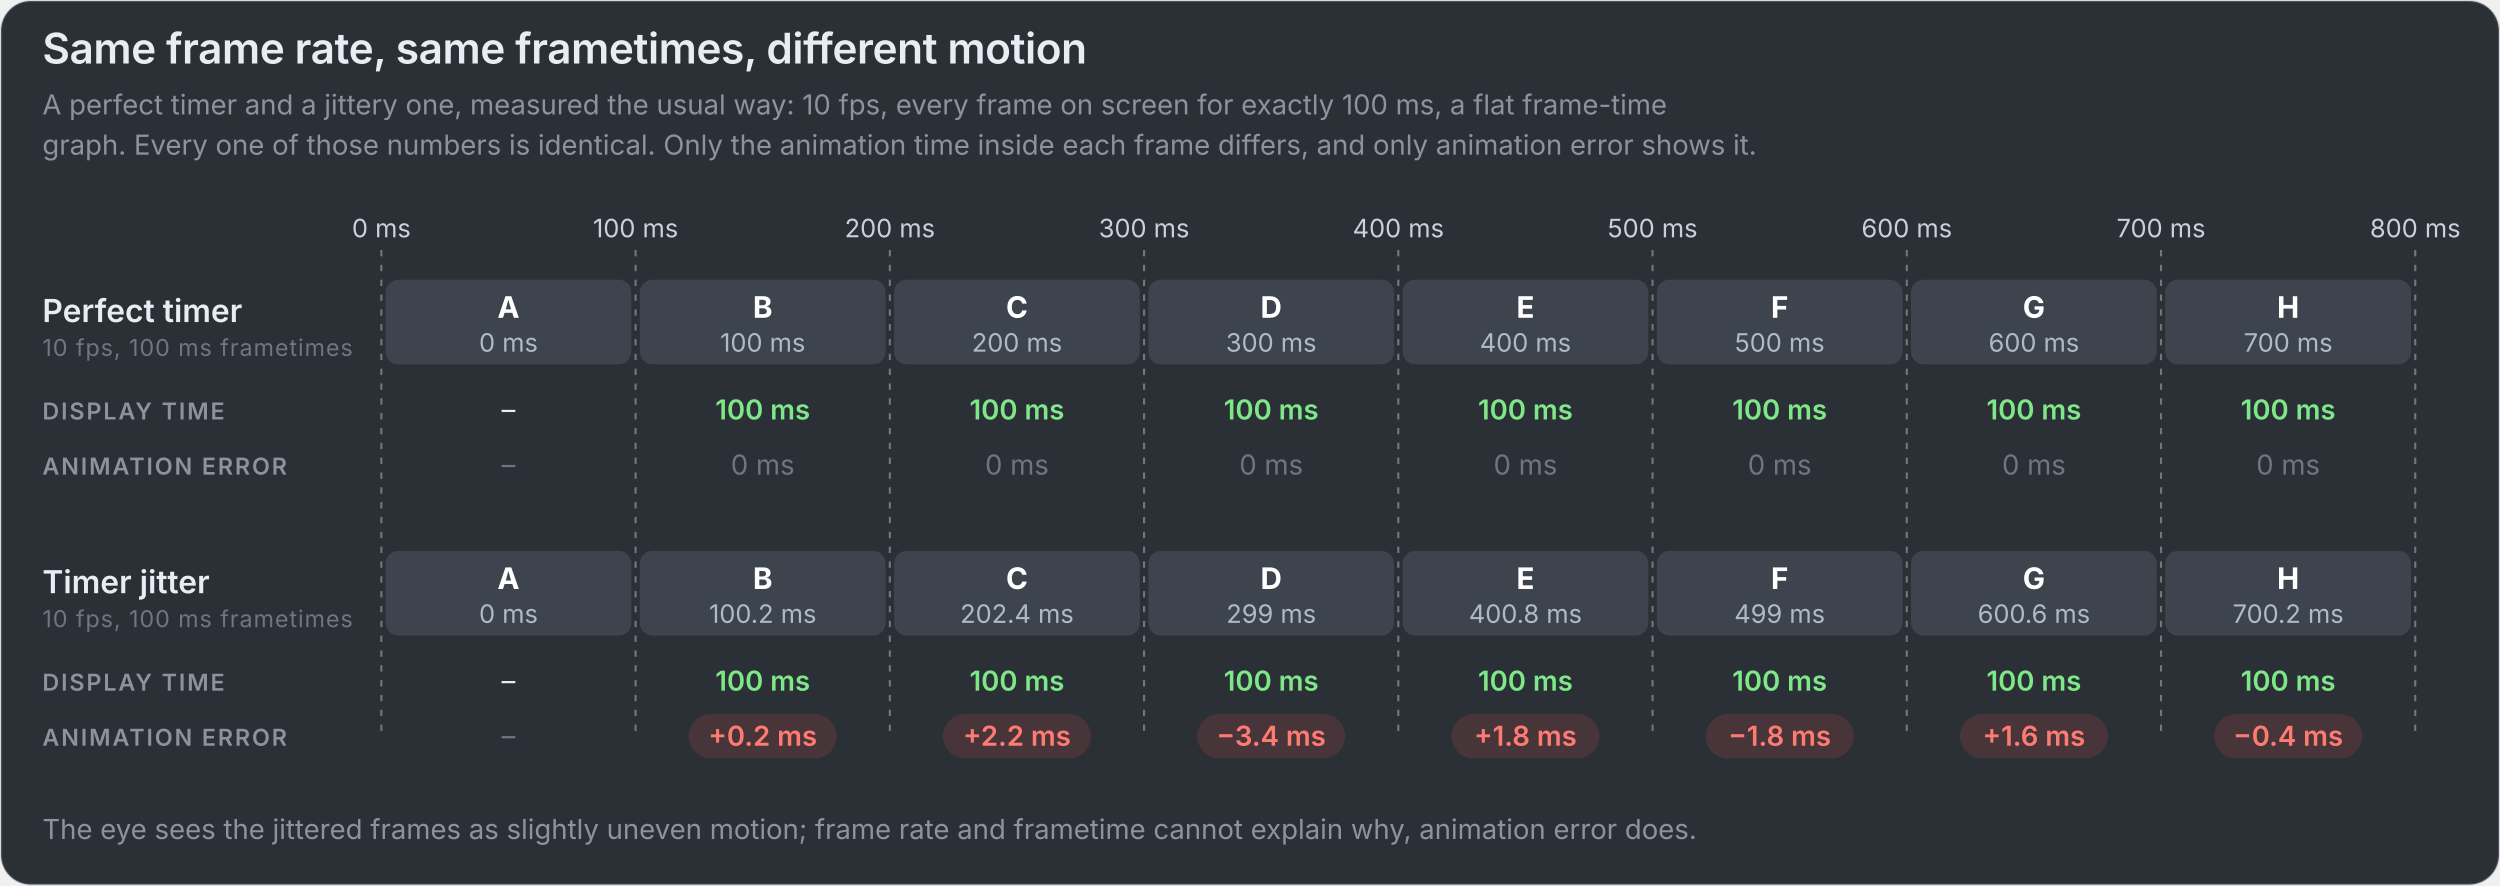
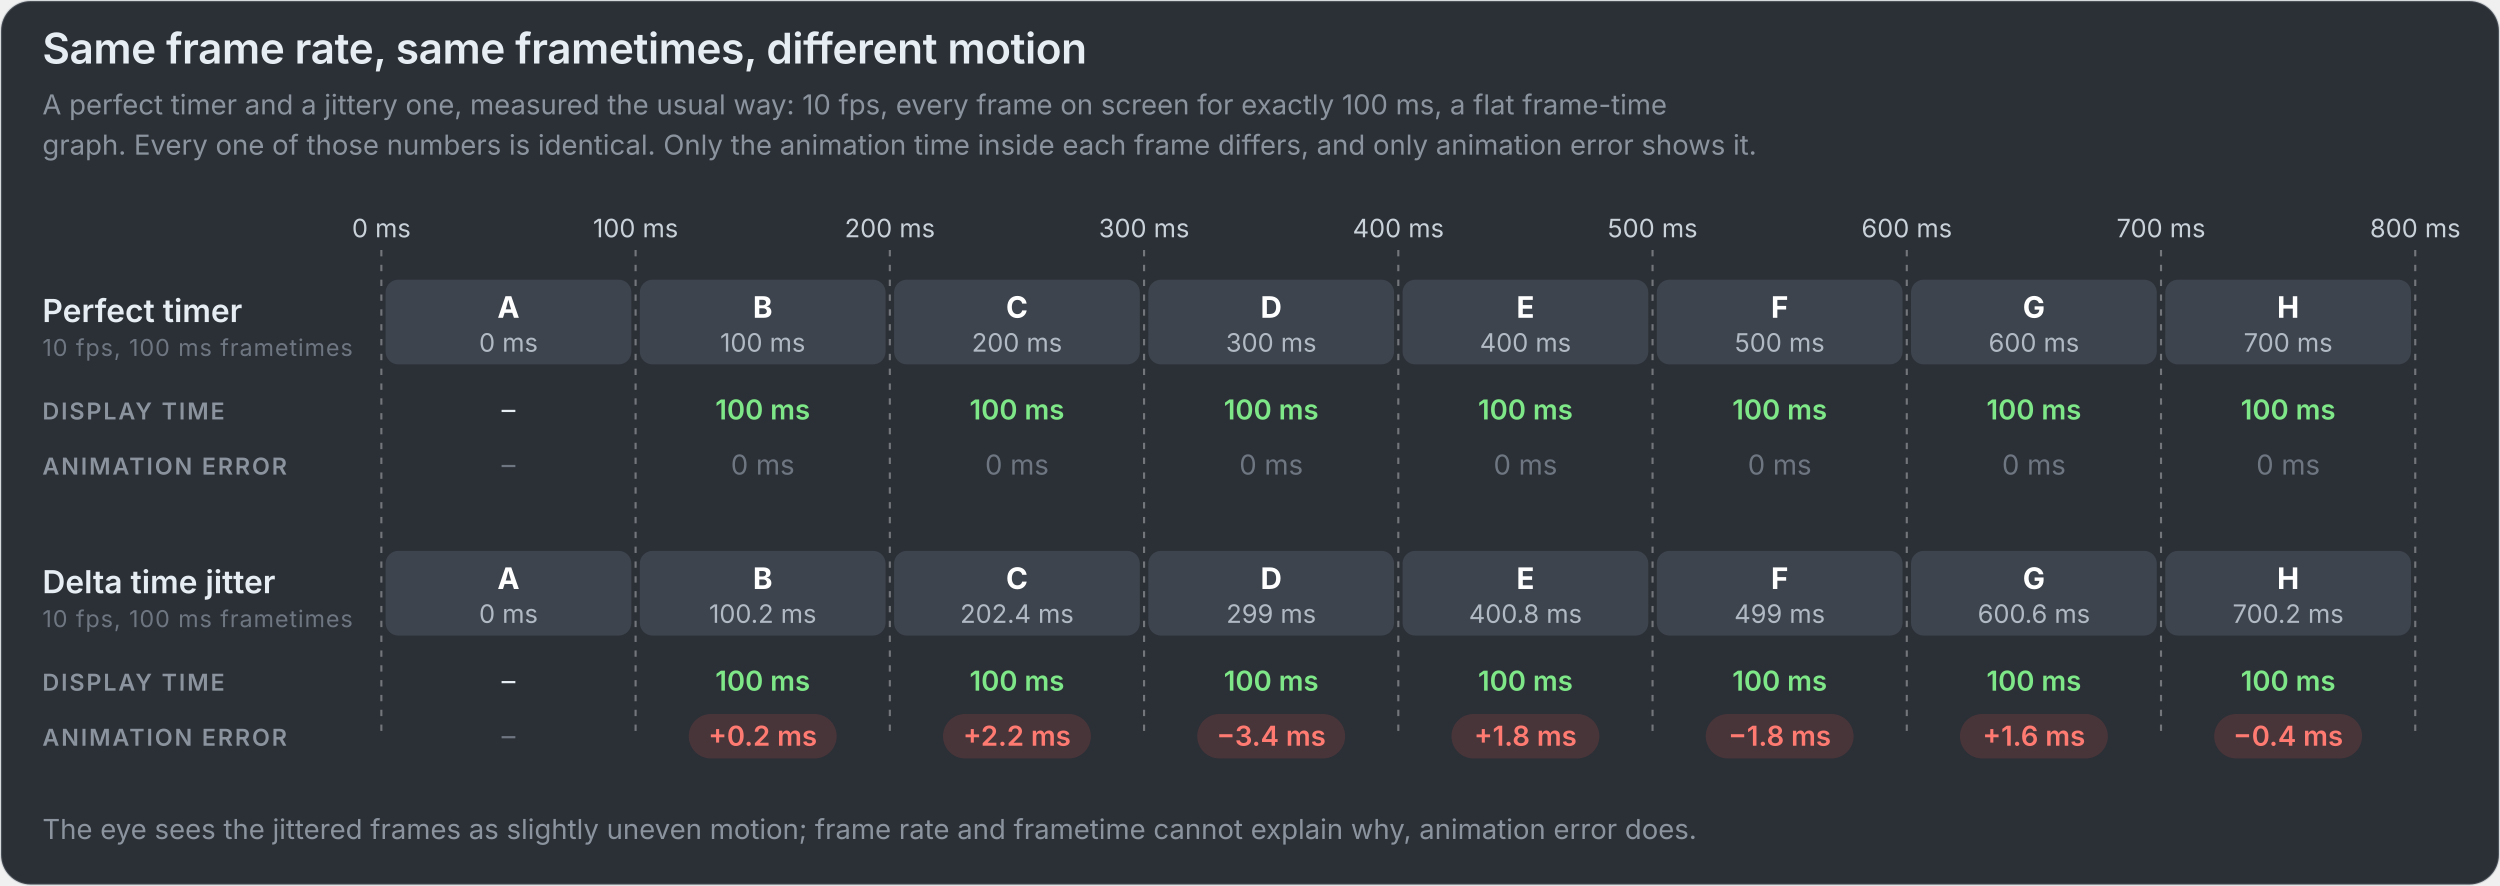
<svg xmlns="http://www.w3.org/2000/svg" width="1180" height="418" viewBox="0 0 1180 418" role="img" aria-label="Same frame rate, same frametimes, different motion">
  <style>
  text { font-family: "Segoe UI Variable Text", "Segoe UI", Inter, system-ui, -apple-system, "Helvetica Neue", Arial, sans-serif;
         font-size: 13px; fill: #e6edf3; font-variant-numeric: tabular-nums; }
  .card { fill: #1f242b; fill-opacity: 0.94; stroke: #8b949e; stroke-opacity: 0.25; stroke-width: 1; }
  .title { font-size: 20px; font-weight: 600; letter-spacing: -0.01em; }
  .sub { fill: #8b949e; }
  .label { font-size: 11px; font-weight: 600; letter-spacing: 0.08em; fill: #8b949e; }
  .vsync-n { font-size: 11px; fill: #6e7681; letter-spacing: 0.04em; }
  .axis { font-size: 12px; fill: #c9d1d9; }
  .vsync { stroke: #ffffff; stroke-opacity: 0.34; stroke-width: 1; stroke-dasharray: 3 4; }
  .vsync-skip { stroke: #ffffff; stroke-opacity: 0.09; stroke-width: 1; stroke-dasharray: 2 6; }
  .vsync-target { font-size: 11px; font-weight: 600; fill: #c9d1d9; letter-spacing: 0.04em; }
  .vsync-n-skip { font-size: 11px; fill: #545b64; letter-spacing: 0.04em; }
  .box { fill: #ffffff; fill-opacity: 0.06; stroke: #ffffff; stroke-opacity: 0.22; stroke-width: 1; }
  .frame { font-size: 14px; font-weight: 700; }
  .box-time { fill: #b1bac4; font-size: 12px; }
  .arrow { stroke: #8b949e; stroke-width: 1.2; }
  .arrowhead { fill: #8b949e; }
  .ok { fill: #2ea043; }
  .hold { fill: #2ea043; fill-opacity: 0.45; }
  .again { fill: #d29922; }
  .off { fill: #e5534b; }
  .cell-text { font-size: 14px; font-weight: 700; fill: #ffffff; }
  .dark-text { fill: #1c1f24; }
  .zero { fill: #6e7681; }
  .err { fill: #ff7b72; font-weight: 600; }
  .err-pill { fill: #e5534b; fill-opacity: 0.16; }
  .neutral { fill: #3d444d; }
  .lane { font-size: 15px; font-weight: 600; }
  .same { fill: #7ee787; font-weight: 600; }
</style>
  <rect class="card" x="0.5" y="0.5" width="1179" height="417" rx="14" />
  <text x="20.0" y="30.0" text-anchor="start" class="title">Same frame rate, same frametimes, different motion</text>
  <text x="20.0" y="54.0" text-anchor="start" class="sub">A perfect timer and a jittery one, measured the usual way: 10 fps, every frame on screen for exactly 100 ms, a flat frame-time</text>
  <text x="20.0" y="73.0" text-anchor="start" class="sub">graph. Every one of those numbers is identical. Only the animation time inside each frame differs, and only animation error shows it.</text>
  <line class="vsync" x1="180.0" y1="118" x2="180.0" y2="348" />
  <text x="180.0" y="112.0" text-anchor="middle" class="axis">0 ms</text>
  <line class="vsync" x1="300.0" y1="118" x2="300.0" y2="348" />
  <text x="300.0" y="112.0" text-anchor="middle" class="axis">100 ms</text>
  <line class="vsync" x1="420.0" y1="118" x2="420.0" y2="348" />
  <text x="420.0" y="112.0" text-anchor="middle" class="axis">200 ms</text>
  <line class="vsync" x1="540.0" y1="118" x2="540.0" y2="348" />
  <text x="540.0" y="112.0" text-anchor="middle" class="axis">300 ms</text>
  <line class="vsync" x1="660.0" y1="118" x2="660.0" y2="348" />
  <text x="660.0" y="112.0" text-anchor="middle" class="axis">400 ms</text>
  <line class="vsync" x1="780.0" y1="118" x2="780.0" y2="348" />
  <text x="780.0" y="112.0" text-anchor="middle" class="axis">500 ms</text>
  <line class="vsync" x1="900.0" y1="118" x2="900.0" y2="348" />
  <text x="900.0" y="112.0" text-anchor="middle" class="axis">600 ms</text>
  <line class="vsync" x1="1020.0" y1="118" x2="1020.0" y2="348" />
  <text x="1020.0" y="112.0" text-anchor="middle" class="axis">700 ms</text>
  <line class="vsync" x1="1140.0" y1="118" x2="1140.0" y2="348" />
  <text x="1140.0" y="112.0" text-anchor="middle" class="axis">800 ms</text>
  <text x="20.0" y="152.0" text-anchor="start" class="lane">Perfect timer</text>
  <text x="20.0" y="168.0" text-anchor="start" class="vsync-n">10 fps, 100 ms frametimes</text>
  <text x="20.0" y="198.0" text-anchor="start" class="label">DISPLAY TIME</text>
  <text x="20.0" y="224.0" text-anchor="start" class="label">ANIMATION ERROR</text>
  <rect class="neutral" x="182.0" y="132" width="116.0" height="40" rx="6" />
  <text x="240.0" y="150.0" text-anchor="middle" class="cell-text">A</text>
  <text x="240.0" y="166.0" text-anchor="middle" class="box-time">0 ms</text>
  <text x="240.0" y="198.0" text-anchor="middle">–</text>
  <text x="240.0" y="224.0" text-anchor="middle" class="zero">–</text>
  <rect class="neutral" x="302.0" y="132" width="116.0" height="40" rx="6" />
  <text x="360.0" y="150.0" text-anchor="middle" class="cell-text">B</text>
  <text x="360.0" y="166.0" text-anchor="middle" class="box-time">100 ms</text>
  <text x="360.0" y="198.0" text-anchor="middle" class="same">100 ms</text>
  <text x="360.0" y="224.0" text-anchor="middle" class="zero">0 ms</text>
  <rect class="neutral" x="422.0" y="132" width="116.0" height="40" rx="6" />
  <text x="480.0" y="150.0" text-anchor="middle" class="cell-text">C</text>
  <text x="480.0" y="166.0" text-anchor="middle" class="box-time">200 ms</text>
  <text x="480.0" y="198.0" text-anchor="middle" class="same">100 ms</text>
  <text x="480.0" y="224.0" text-anchor="middle" class="zero">0 ms</text>
  <rect class="neutral" x="542.0" y="132" width="116.0" height="40" rx="6" />
  <text x="600.0" y="150.0" text-anchor="middle" class="cell-text">D</text>
  <text x="600.0" y="166.0" text-anchor="middle" class="box-time">300 ms</text>
  <text x="600.0" y="198.0" text-anchor="middle" class="same">100 ms</text>
  <text x="600.0" y="224.0" text-anchor="middle" class="zero">0 ms</text>
  <rect class="neutral" x="662.0" y="132" width="116.0" height="40" rx="6" />
  <text x="720.0" y="150.0" text-anchor="middle" class="cell-text">E</text>
  <text x="720.0" y="166.0" text-anchor="middle" class="box-time">400 ms</text>
  <text x="720.0" y="198.0" text-anchor="middle" class="same">100 ms</text>
  <text x="720.0" y="224.0" text-anchor="middle" class="zero">0 ms</text>
  <rect class="neutral" x="782.0" y="132" width="116.0" height="40" rx="6" />
  <text x="840.0" y="150.0" text-anchor="middle" class="cell-text">F</text>
  <text x="840.0" y="166.0" text-anchor="middle" class="box-time">500 ms</text>
  <text x="840.0" y="198.0" text-anchor="middle" class="same">100 ms</text>
  <text x="840.0" y="224.0" text-anchor="middle" class="zero">0 ms</text>
  <rect class="neutral" x="902.0" y="132" width="116.0" height="40" rx="6" />
  <text x="960.0" y="150.0" text-anchor="middle" class="cell-text">G</text>
  <text x="960.0" y="166.0" text-anchor="middle" class="box-time">600 ms</text>
  <text x="960.0" y="198.0" text-anchor="middle" class="same">100 ms</text>
  <text x="960.0" y="224.0" text-anchor="middle" class="zero">0 ms</text>
  <rect class="neutral" x="1022.0" y="132" width="116.0" height="40" rx="6" />
  <text x="1080.0" y="150.0" text-anchor="middle" class="cell-text">H</text>
  <text x="1080.0" y="166.0" text-anchor="middle" class="box-time">700 ms</text>
  <text x="1080.0" y="198.0" text-anchor="middle" class="same">100 ms</text>
  <text x="1080.0" y="224.0" text-anchor="middle" class="zero">0 ms</text>
-   <text x="20.0" y="280.0" text-anchor="start" class="lane">Timer jitter</text>
+   <text x="20.0" y="280.0" text-anchor="start" class="lane">Delta time jitter</text>
  <text x="20.0" y="296.0" text-anchor="start" class="vsync-n">10 fps, 100 ms frametimes</text>
  <text x="20.0" y="326.0" text-anchor="start" class="label">DISPLAY TIME</text>
  <text x="20.0" y="352.0" text-anchor="start" class="label">ANIMATION ERROR</text>
  <rect class="neutral" x="182.0" y="260" width="116.0" height="40" rx="6" />
  <text x="240.0" y="278.0" text-anchor="middle" class="cell-text">A</text>
  <text x="240.0" y="294.0" text-anchor="middle" class="box-time">0 ms</text>
  <text x="240.0" y="326.0" text-anchor="middle">–</text>
  <text x="240.0" y="352.0" text-anchor="middle" class="zero">–</text>
  <rect class="neutral" x="302.0" y="260" width="116.0" height="40" rx="6" />
  <text x="360.0" y="278.0" text-anchor="middle" class="cell-text">B</text>
  <text x="360.0" y="294.0" text-anchor="middle" class="box-time">100.2 ms</text>
  <text x="360.0" y="326.0" text-anchor="middle" class="same">100 ms</text>
  <rect class="err-pill" x="325.1" y="337" width="69.8" height="21" rx="10.5" />
  <text x="360.0" y="352.0" text-anchor="middle" class="err">+0.2 ms</text>
  <rect class="neutral" x="422.0" y="260" width="116.0" height="40" rx="6" />
  <text x="480.0" y="278.0" text-anchor="middle" class="cell-text">C</text>
  <text x="480.0" y="294.0" text-anchor="middle" class="box-time">202.4 ms</text>
  <text x="480.0" y="326.0" text-anchor="middle" class="same">100 ms</text>
  <rect class="err-pill" x="445.1" y="337" width="69.8" height="21" rx="10.5" />
  <text x="480.0" y="352.0" text-anchor="middle" class="err">+2.2 ms</text>
  <rect class="neutral" x="542.0" y="260" width="116.0" height="40" rx="6" />
  <text x="600.0" y="278.0" text-anchor="middle" class="cell-text">D</text>
  <text x="600.0" y="294.0" text-anchor="middle" class="box-time">299 ms</text>
  <text x="600.0" y="326.0" text-anchor="middle" class="same">100 ms</text>
  <rect class="err-pill" x="565.1" y="337" width="69.8" height="21" rx="10.5" />
  <text x="600.0" y="352.0" text-anchor="middle" class="err">−3.4 ms</text>
  <rect class="neutral" x="662.0" y="260" width="116.0" height="40" rx="6" />
  <text x="720.0" y="278.0" text-anchor="middle" class="cell-text">E</text>
  <text x="720.0" y="294.0" text-anchor="middle" class="box-time">400.8 ms</text>
  <text x="720.0" y="326.0" text-anchor="middle" class="same">100 ms</text>
  <rect class="err-pill" x="685.1" y="337" width="69.8" height="21" rx="10.5" />
  <text x="720.0" y="352.0" text-anchor="middle" class="err">+1.8 ms</text>
  <rect class="neutral" x="782.0" y="260" width="116.0" height="40" rx="6" />
  <text x="840.0" y="278.0" text-anchor="middle" class="cell-text">F</text>
  <text x="840.0" y="294.0" text-anchor="middle" class="box-time">499 ms</text>
  <text x="840.0" y="326.0" text-anchor="middle" class="same">100 ms</text>
  <rect class="err-pill" x="805.1" y="337" width="69.8" height="21" rx="10.5" />
  <text x="840.0" y="352.0" text-anchor="middle" class="err">−1.8 ms</text>
  <rect class="neutral" x="902.0" y="260" width="116.0" height="40" rx="6" />
  <text x="960.0" y="278.0" text-anchor="middle" class="cell-text">G</text>
  <text x="960.0" y="294.0" text-anchor="middle" class="box-time">600.6 ms</text>
  <text x="960.0" y="326.0" text-anchor="middle" class="same">100 ms</text>
  <rect class="err-pill" x="925.1" y="337" width="69.8" height="21" rx="10.5" />
  <text x="960.0" y="352.0" text-anchor="middle" class="err">+1.6 ms</text>
  <rect class="neutral" x="1022.0" y="260" width="116.0" height="40" rx="6" />
  <text x="1080.0" y="278.0" text-anchor="middle" class="cell-text">H</text>
  <text x="1080.0" y="294.0" text-anchor="middle" class="box-time">700.2 ms</text>
  <text x="1080.0" y="326.0" text-anchor="middle" class="same">100 ms</text>
  <rect class="err-pill" x="1045.1" y="337" width="69.8" height="21" rx="10.5" />
  <text x="1080.0" y="352.0" text-anchor="middle" class="err">−0.4 ms</text>
  <text x="20.0" y="396.0" text-anchor="start" class="sub">The eye sees the jittered frames as slightly uneven motion; frame rate and frametime cannot explain why, animation error does.</text>
</svg>
